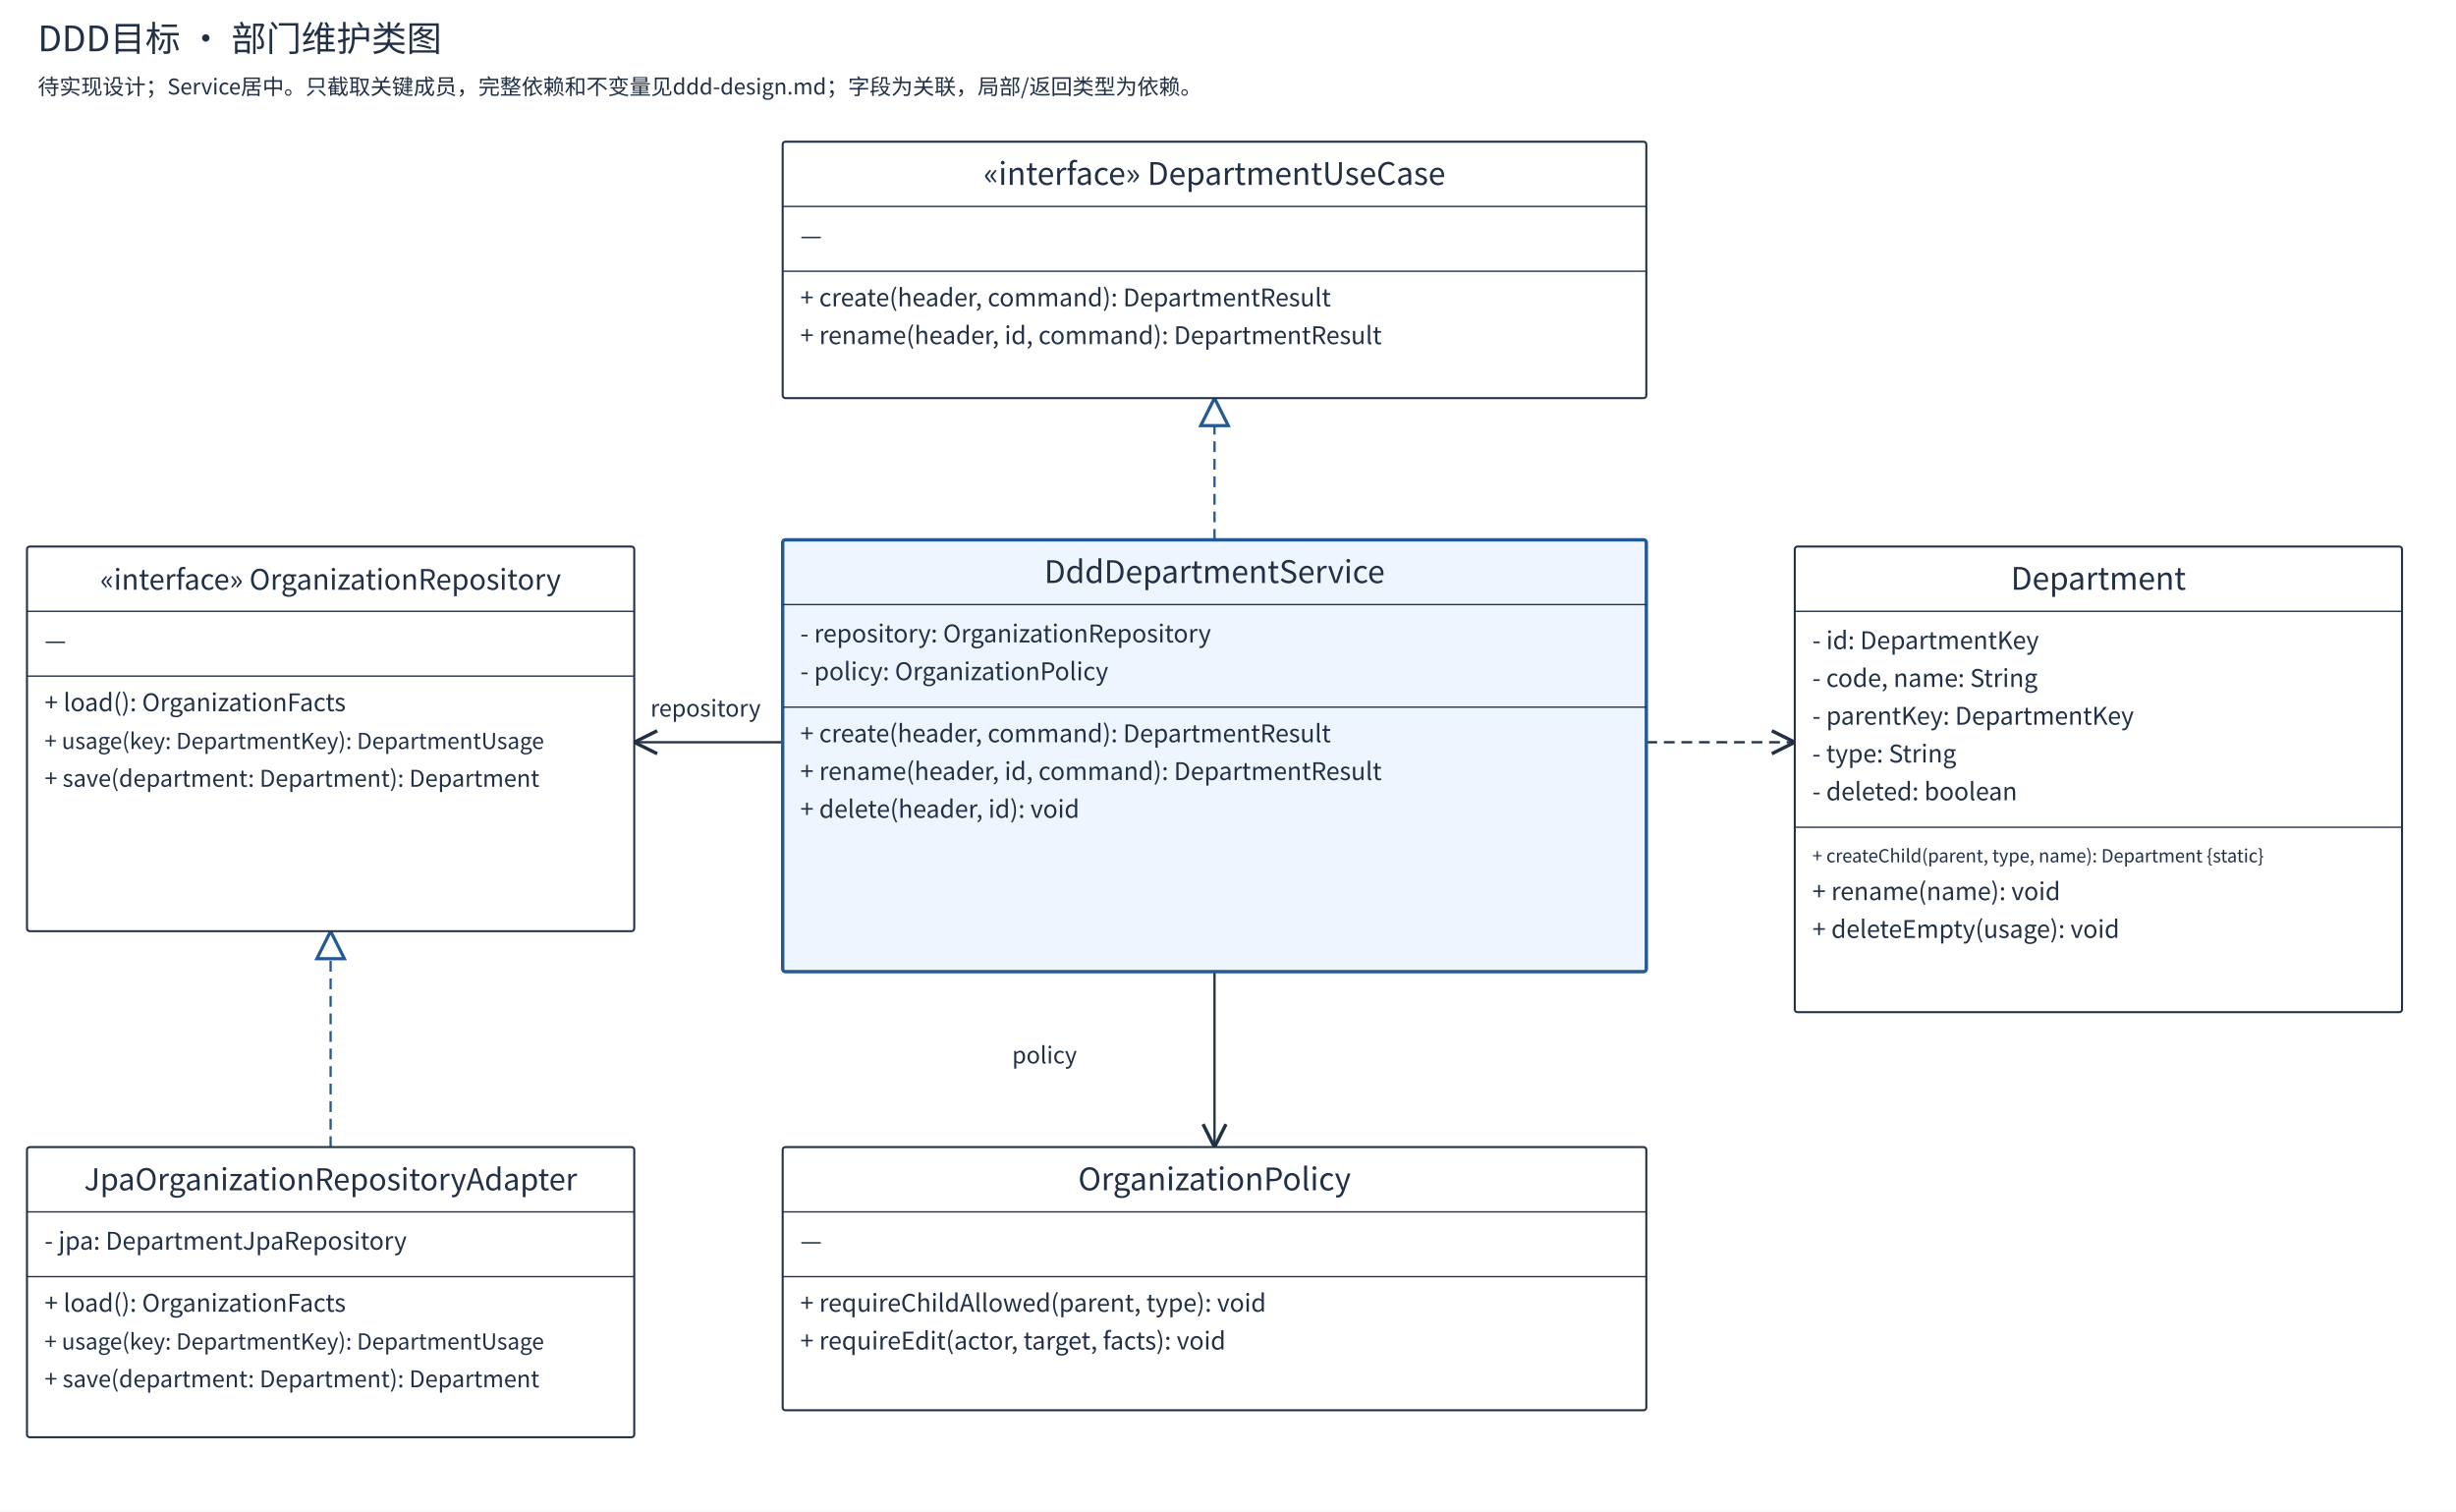
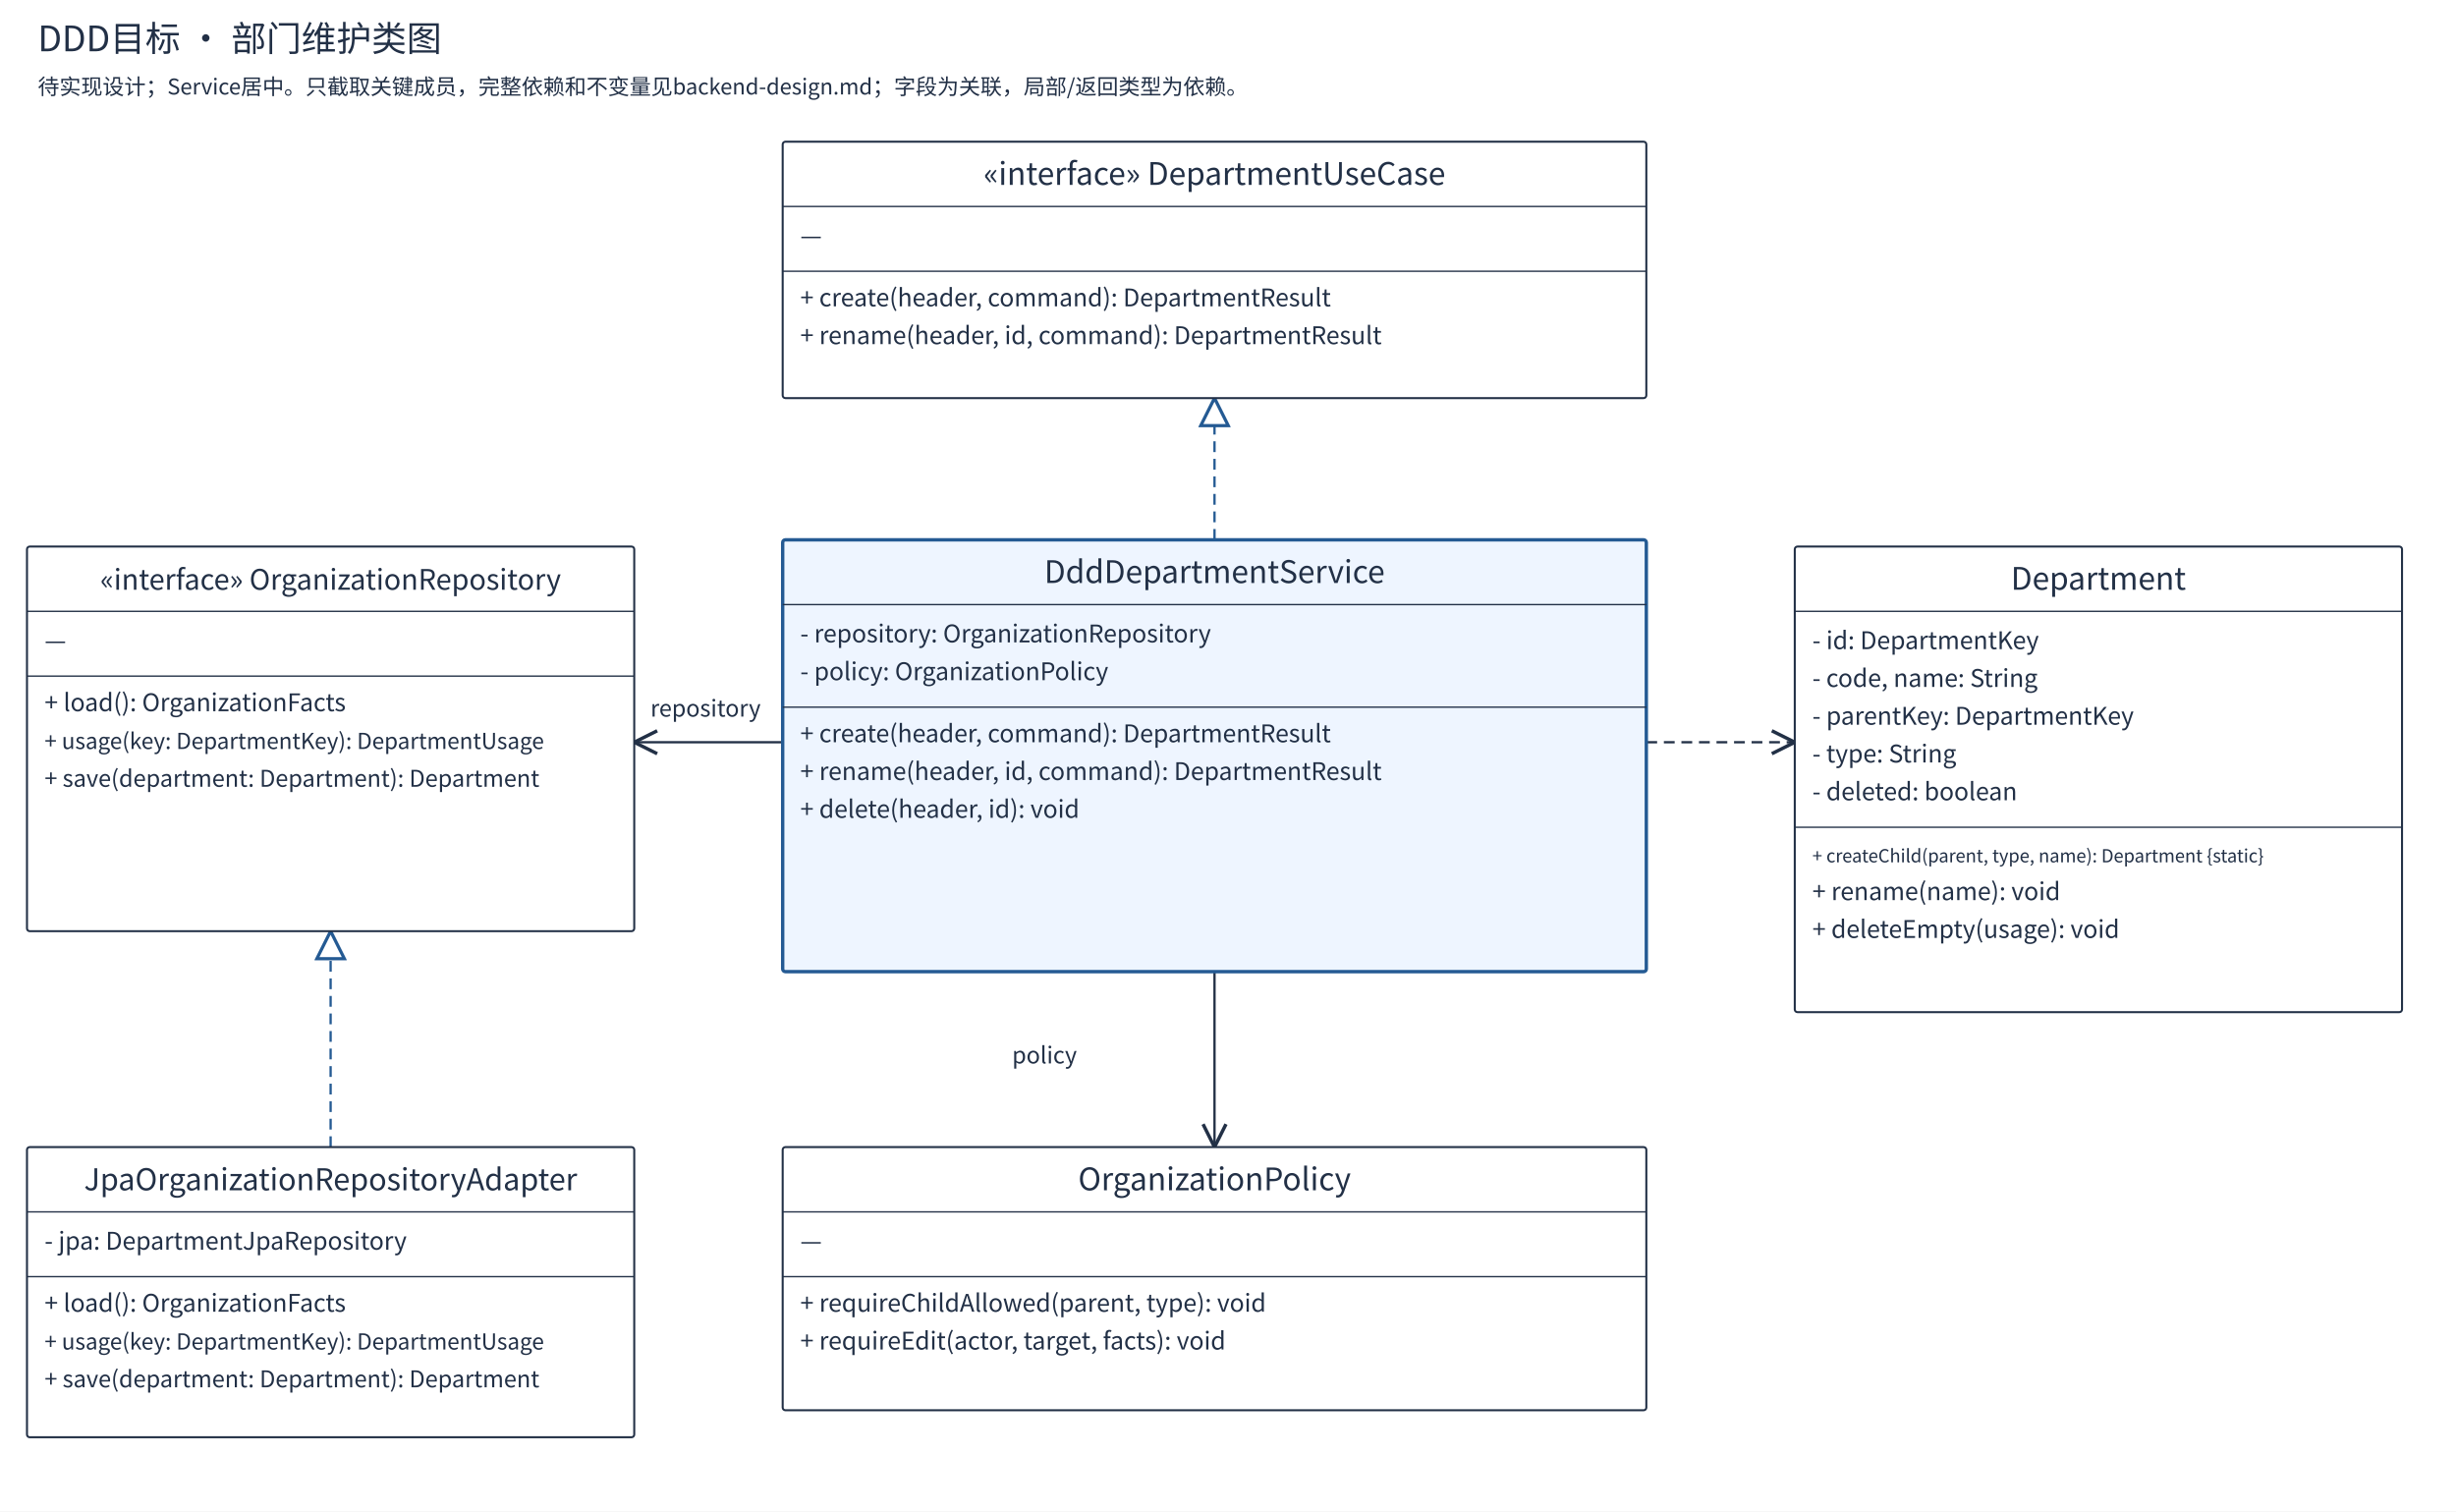
<svg xmlns="http://www.w3.org/2000/svg" width="1820" height="1120" viewBox="0 0 1820 1120">
  <defs>
    <marker id="open" markerWidth="12" markerHeight="12" refX="11" refY="6" orient="auto">
      <path d="M1,1 L11,6 L1,11" fill="none" stroke="#223046" stroke-width="1.5" />
    </marker>
    <marker id="triangle" markerWidth="14" markerHeight="14" refX="13" refY="7" orient="auto">
      <path d="M1,1 L13,7 L1,13 Z" fill="white" stroke="#245a93" stroke-width="1.4" />
    </marker>
    <marker id="filled" markerWidth="12" markerHeight="12" refX="11" refY="6" orient="auto">
      <path d="M1,1 L11,6 L1,11 Z" fill="#223046" />
    </marker>
  </defs>
  <rect width="100%" height="100%" fill="white" />
  <g font-family="Microsoft YaHei,Noto Sans CJK SC,Arial,sans-serif">
    <text x="28" y="38" font-size="26" text-anchor="start" fill="#223046">DDD目标 · 部门维护类图</text>
-     <text x="28" y="70" font-size="16" text-anchor="start" fill="#223046">待实现设计；Service居中。只截取关键成员，完整依赖和不变量见ddd-design.md；字段为关联，局部/返回类型为依赖。</text>
+     <text x="28" y="70" font-size="16" text-anchor="start" fill="#223046">待实现设计；Service居中。只截取关键成员，完整依赖和不变量见backend-design.md；字段为关联，局部/返回类型为依赖。</text>
    <polyline points="900,400 900,295" fill="none" stroke="#245a93" stroke-width="1.7" stroke-dasharray="8 5" marker-end="url(#triangle)" />
    <polyline points="580,550 470,550" fill="none" stroke="#223046" stroke-width="1.7" marker-end="url(#open)" />
    <text x="482" y="531" font-size="17" text-anchor="start" fill="#223046">repository</text>
    <polyline points="1220,550 1330,550" fill="none" stroke="#223046" stroke-width="1.7" stroke-dasharray="8 5" marker-end="url(#open)" />
    <polyline points="900,720 900,850" fill="none" stroke="#223046" stroke-width="1.7" marker-end="url(#open)" />
    <text x="750" y="788" font-size="17" text-anchor="start" fill="#223046">policy</text>
    <polyline points="245,850 245,690" fill="none" stroke="#245a93" stroke-width="1.7" stroke-dasharray="8 5" marker-end="url(#triangle)" />
    <rect x="580" y="400" width="640" height="320" rx="2" fill="#eef5ff" stroke="#245a93" stroke-width="2.5" />
    <path d="M580,448H1220 M580,524H1220" stroke="#223046" />
    <text x="900" y="432" font-size="23" text-anchor="middle" fill="#223046">DddDepartmentService</text>
    <text x="593" y="476" font-size="18" text-anchor="start" fill="#223046">- repository: OrganizationRepository</text>
    <text x="593" y="504" font-size="18" text-anchor="start" fill="#223046">- policy: OrganizationPolicy</text>
    <text x="593" y="550" font-size="18" text-anchor="start" fill="#223046">+ create(header, command): DepartmentResult</text>
    <text x="593" y="578" font-size="18" text-anchor="start" fill="#223046">+ rename(header, id, command): DepartmentResult</text>
    <text x="593" y="606" font-size="18" text-anchor="start" fill="#223046">+ delete(header, id): void</text>
    <rect x="580" y="105" width="640" height="190" rx="2" fill="white" stroke="#223046" stroke-width="1.5" />
    <path d="M580,153H1220 M580,201H1220" stroke="#223046" />
    <text x="900" y="137" font-size="23" text-anchor="middle" fill="#223046">«interface» DepartmentUseCase</text>
    <text x="593" y="181" font-size="18" text-anchor="start" fill="#223046">—</text>
    <text x="593" y="227" font-size="18" text-anchor="start" fill="#223046">+ create(header, command): DepartmentResult</text>
    <text x="593" y="255" font-size="18" text-anchor="start" fill="#223046">+ rename(header, id, command): DepartmentResult</text>
    <rect x="20" y="405" width="450" height="285" rx="2" fill="white" stroke="#223046" stroke-width="1.5" />
    <path d="M20,453H470 M20,501H470" stroke="#223046" />
    <text x="245" y="437" font-size="20.937" text-anchor="middle" fill="#223046">«interface» OrganizationRepository</text>
    <text x="33" y="481" font-size="18" text-anchor="start" fill="#223046">—</text>
    <text x="33" y="527" font-size="18" text-anchor="start" fill="#223046">+ load(): OrganizationFacts</text>
    <text x="33" y="555" font-size="16.333" text-anchor="start" fill="#223046">+ usage(key: DepartmentKey): DepartmentUsage</text>
    <text x="33" y="583" font-size="17.111" text-anchor="start" fill="#223046">+ save(department: Department): Department</text>
    <rect x="1330" y="405" width="450" height="345" rx="2" fill="white" stroke="#223046" stroke-width="1.5" />
    <path d="M1330,453H1780 M1330,613H1780" stroke="#223046" />
    <text x="1555" y="437" font-size="23" text-anchor="middle" fill="#223046">Department</text>
    <text x="1343" y="481" font-size="18" text-anchor="start" fill="#223046">- id: DepartmentKey</text>
    <text x="1343" y="509" font-size="18" text-anchor="start" fill="#223046">- code, name: String</text>
    <text x="1343" y="537" font-size="18" text-anchor="start" fill="#223046">- parentKey: DepartmentKey</text>
    <text x="1343" y="565" font-size="18" text-anchor="start" fill="#223046">- type: String</text>
    <text x="1343" y="593" font-size="18" text-anchor="start" fill="#223046">- deleted: boolean</text>
    <text x="1343" y="639" font-size="13.308" text-anchor="start" fill="#223046">+ createChild(parent, type, name): Department {static}</text>
    <text x="1343" y="667" font-size="18" text-anchor="start" fill="#223046">+ rename(name): void</text>
    <text x="1343" y="695" font-size="18" text-anchor="start" fill="#223046">+ deleteEmpty(usage): void</text>
    <rect x="580" y="850" width="640" height="195" rx="2" fill="white" stroke="#223046" stroke-width="1.5" />
    <path d="M580,898H1220 M580,946H1220" stroke="#223046" />
    <text x="900" y="882" font-size="23" text-anchor="middle" fill="#223046">OrganizationPolicy</text>
    <text x="593" y="926" font-size="18" text-anchor="start" fill="#223046">—</text>
    <text x="593" y="972" font-size="18" text-anchor="start" fill="#223046">+ requireChildAllowed(parent, type): void</text>
    <text x="593" y="1000" font-size="18" text-anchor="start" fill="#223046">+ requireEdit(actor, target, facts): void</text>
    <rect x="20" y="850" width="450" height="215" rx="2" fill="white" stroke="#223046" stroke-width="1.5" />
    <path d="M20,898H470 M20,946H470" stroke="#223046" />
    <text x="245" y="882" font-size="22.246" text-anchor="middle" fill="#223046">JpaOrganizationRepositoryAdapter</text>
    <text x="33" y="926" font-size="18" text-anchor="start" fill="#223046">- jpa: DepartmentJpaRepository</text>
    <text x="33" y="972" font-size="18" text-anchor="start" fill="#223046">+ load(): OrganizationFacts</text>
    <text x="33" y="1000" font-size="16.333" text-anchor="start" fill="#223046">+ usage(key: DepartmentKey): DepartmentUsage</text>
    <text x="33" y="1028" font-size="17.111" text-anchor="start" fill="#223046">+ save(department: Department): Department</text>
  </g>
</svg>
